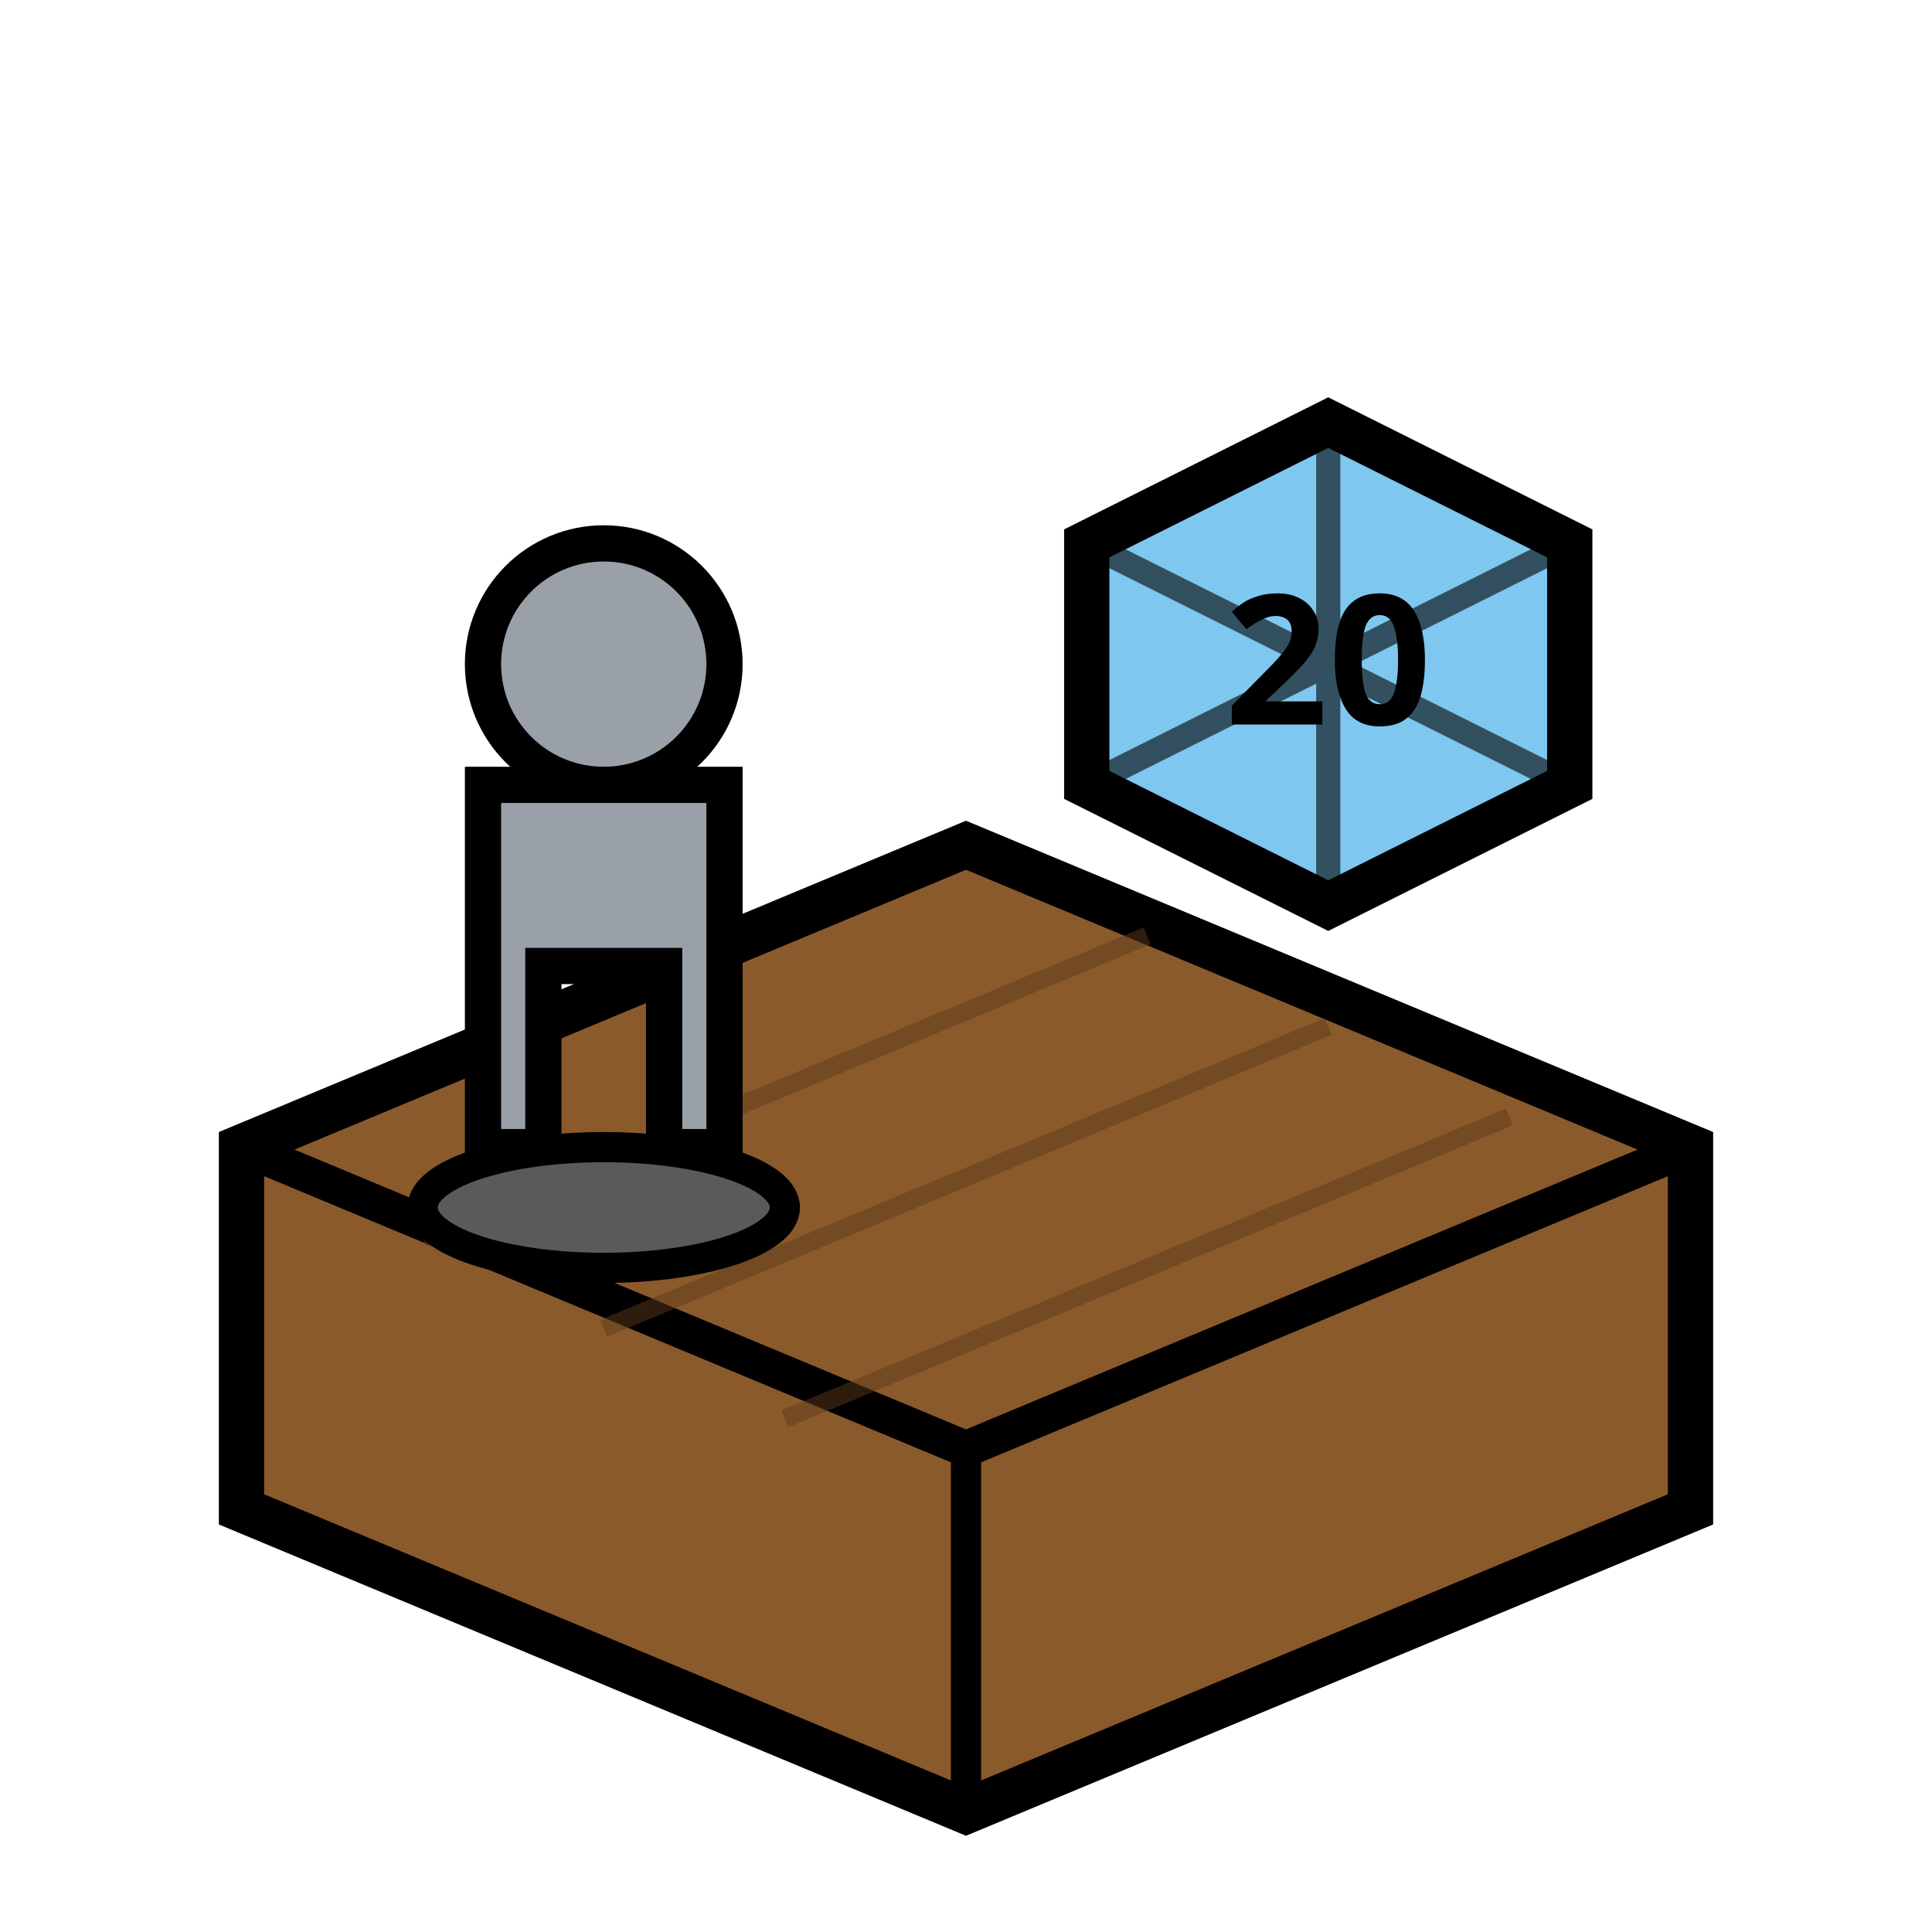
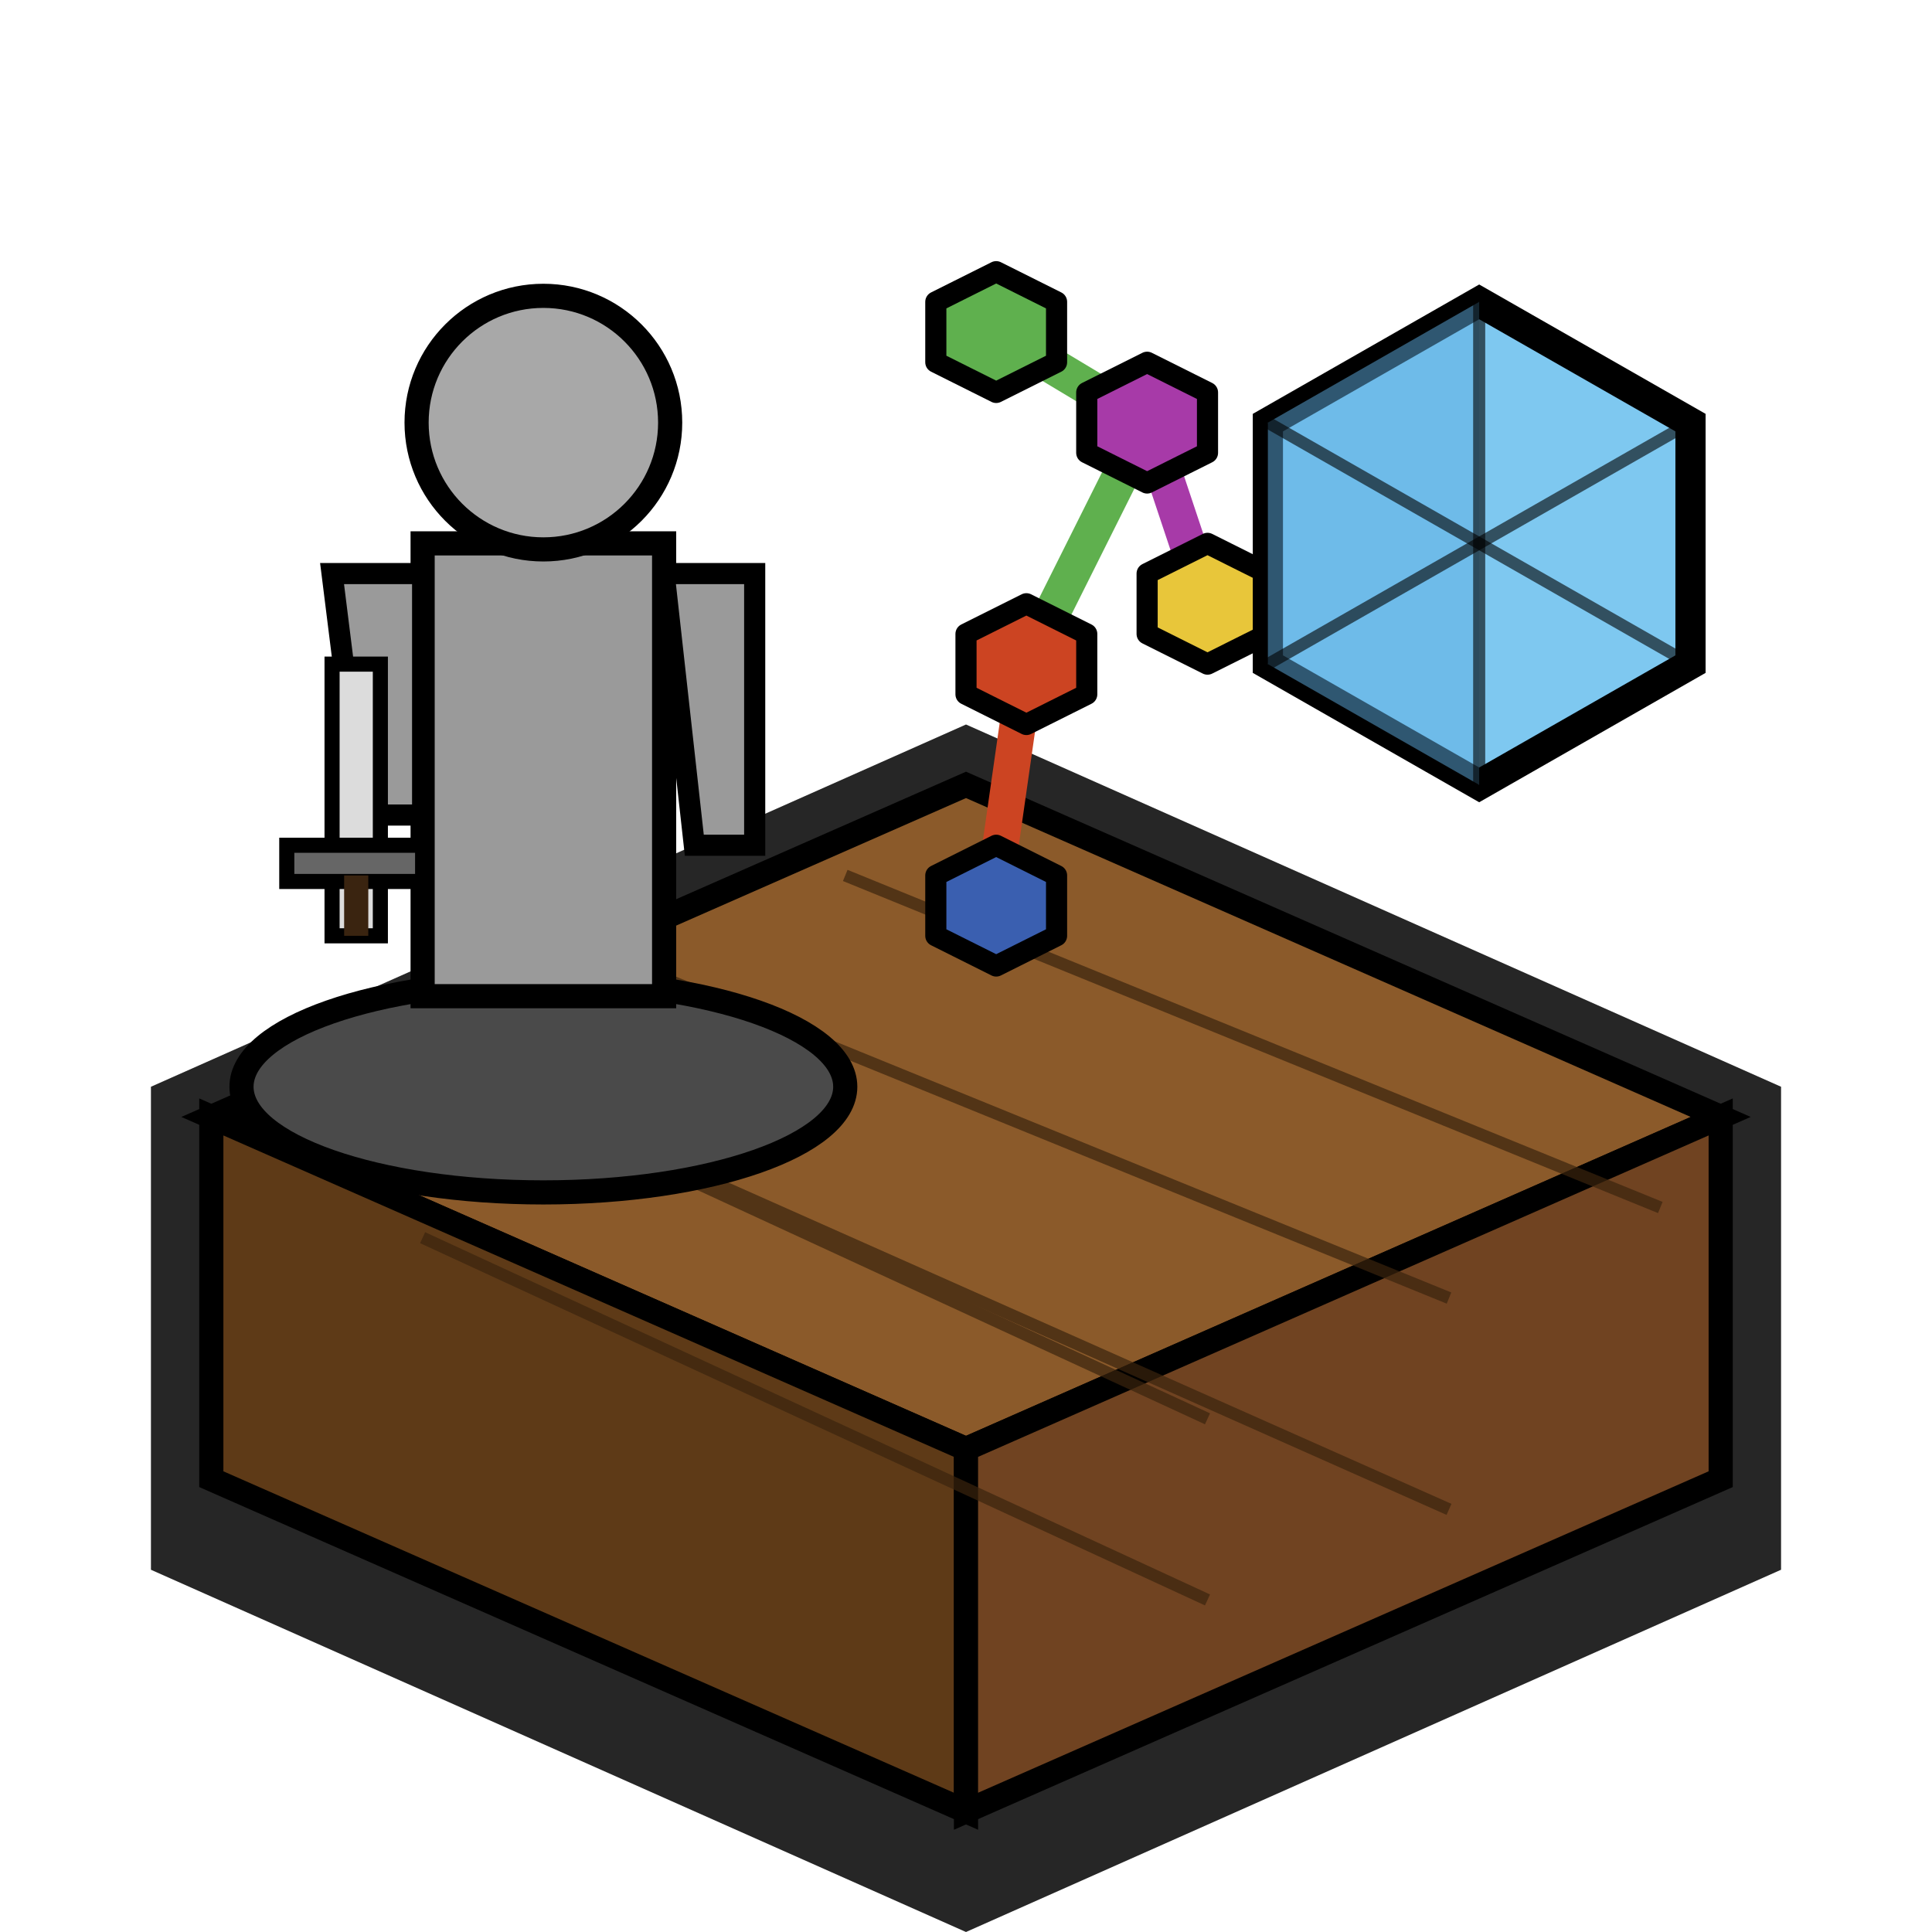
<svg xmlns="http://www.w3.org/2000/svg" viewBox="0 0 64 64" width="64" height="64">
-   <path d="M8 38 L32 28 L56 38 L56 50 L32 60 L8 50 Z" fill="#8b5a2b" stroke="#000" stroke-width="1.5" />
-   <path d="M8 38 L32 48 L56 38" fill="none" stroke="#000" stroke-width="1.2" />
-   <path d="M32 48 L32 60" stroke="#000" stroke-width="1" />
-   <path d="M14 41 L38 31 M20 44 L44 34 M26 47 L50 37" stroke="#5c3a1a" stroke-width="0.6" opacity="0.5" />
-   <circle cx="20" cy="22" r="4" fill="#9aa0a8" stroke="#000" stroke-width="1.2" />
-   <path d="M16 26 L16 38 L18 38 L18 32 L22 32 L22 38 L24 38 L24 26 Z" fill="#9aa0a8" stroke="#000" stroke-width="1.2" />
-   <ellipse cx="20" cy="40" rx="6" ry="2" fill="#5a5a5a" stroke="#000" stroke-width="1" />
-   <path d="M44 14 L52 18 L52 26 L44 30 L36 26 L36 18 Z" fill="#7ec8f0" stroke="#000" stroke-width="1.5" />
-   <path d="M44 14 L44 30 M36 18 L52 26 M36 26 L52 18" stroke="#000" stroke-width="0.8" opacity="0.6" />
-   <text x="44" y="24" font-size="6" font-weight="700" fill="#000" text-anchor="middle" font-family="sans-serif">20</text>
+   <g>
+     <path d="M5 36 L32 24 L59 36 L59 52 L32 64 L5 52 Z" fill="#000" opacity="0.85" />
+     <path d="M7 37 L32 26 L57 37 L32 48 Z" fill="#8b5a2a" stroke="#000" stroke-width="0.8" />
+     <path d="M7 37 L7 49 L32 60 L32 48 Z" fill="#5e3a17" stroke="#000" stroke-width="0.8" />
+     <path d="M57 37 L57 49 L32 60 L32 48 Z" fill="#704321" stroke="#000" stroke-width="0.8" />
+     <g stroke="#3a230d" stroke-width="0.4" opacity="0.7" fill="none">
+       <path d="M14 35 L40 47 M21 32 L48 43 M28 29 L55 40" />
+       <path d="M14 41 L40 53 M21 38 L48 50" />
+     </g>
+   </g>
+   <g stroke="#000" stroke-width="0.7" stroke-linejoin="round">
+     <line x1="34" y1="22" x2="38" y2="14" stroke="#5fb04e" stroke-width="1.2" />
+     <line x1="38" y1="14" x2="33" y2="11" stroke="#5fb04e" stroke-width="1.2" />
+     <line x1="34" y1="22" x2="33" y2="29" stroke="#cc4422" stroke-width="1.2" />
+     <line x1="38" y1="14" x2="40" y2="20" stroke="#a73aa8" stroke-width="1.2" />
+     <polygon points="33,9 35,10 35,12 33,13 31,12 31,10" fill="#5fb04e" />
+     <polygon points="38,12 40,13 40,15 38,16 36,15 36,13" fill="#a73aa8" />
+     <polygon points="34,20 36,21 36,23 34,24 32,23 32,21" fill="#cc4422" />
+     <polygon points="40,18 42,19 42,21 40,22 38,21 38,19" fill="#e8c63a" />
+     <polygon points="33,28 35,29 35,31 33,32 31,31 31,29" fill="#3a5fb0" />
+   </g>
+   <g>
+     <polygon points="49,10 56,14 56,22 49,26 42,22 42,14" fill="#7ec8f0" stroke="#000" stroke-width="1" />
+     <polygon points="49,10 49,26 42,22 42,14" fill="#5dade2" opacity="0.5" />
+     <line x1="42" y1="14" x2="56" y2="22" stroke="#000" stroke-width="0.4" opacity="0.6" />
+     <line x1="42" y1="22" x2="56" y2="14" stroke="#000" stroke-width="0.4" opacity="0.6" />
+     <line x1="49" y1="10" x2="49" y2="26" stroke="#000" stroke-width="0.4" opacity="0.6" />
+   </g>
+   <g>
+     <ellipse cx="18" cy="36" rx="10" ry="3.5" fill="#4a4a4a" stroke="#000" stroke-width="0.8" />
+     <path d="M14 18 L14 33 L22 33 L22 18 Z" fill="#9a9a9a" stroke="#000" stroke-width="0.8" />
+     <circle cx="18" cy="14" r="4.2" fill="#a8a8a8" stroke="#000" stroke-width="0.8" />
+     <path d="M11 19 L14 19 L14 27 L12 27 Z" fill="#9a9a9a" stroke="#000" stroke-width="0.7" />
+     <path d="M22 19 L25 19 L25 28 L23 28 Z" fill="#9a9a9a" stroke="#000" stroke-width="0.7" />
+     <g>
+       <rect x="11" y="22" width="1.6" height="9" fill="#dcdcdc" stroke="#000" stroke-width="0.5" />
+       <rect x="9.5" y="28" width="4.5" height="1.2" fill="#666" stroke="#000" stroke-width="0.5" />
+       <rect x="11.4" y="29" width="0.8" height="2" fill="#3a2410" />
+     </g>
+   </g>
</svg>
